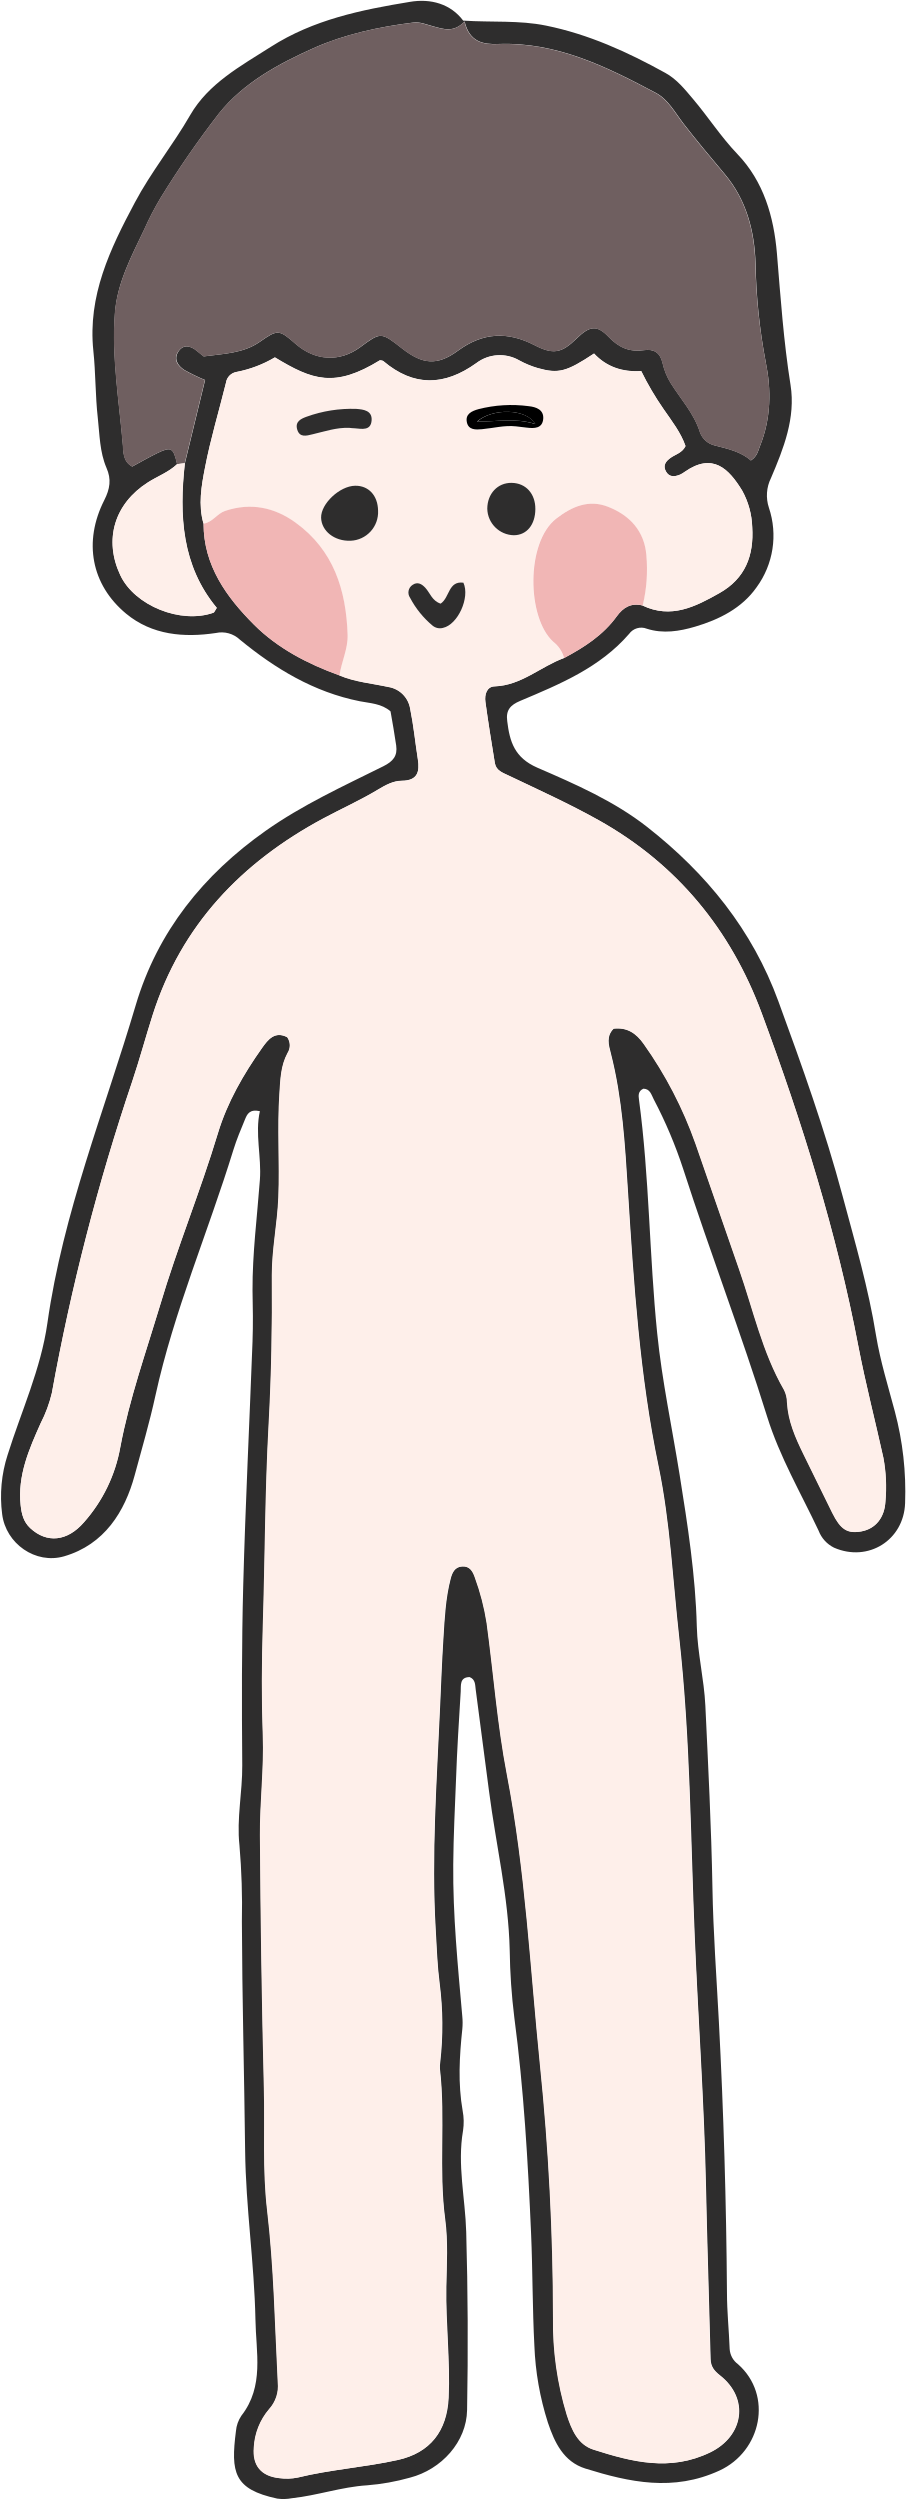
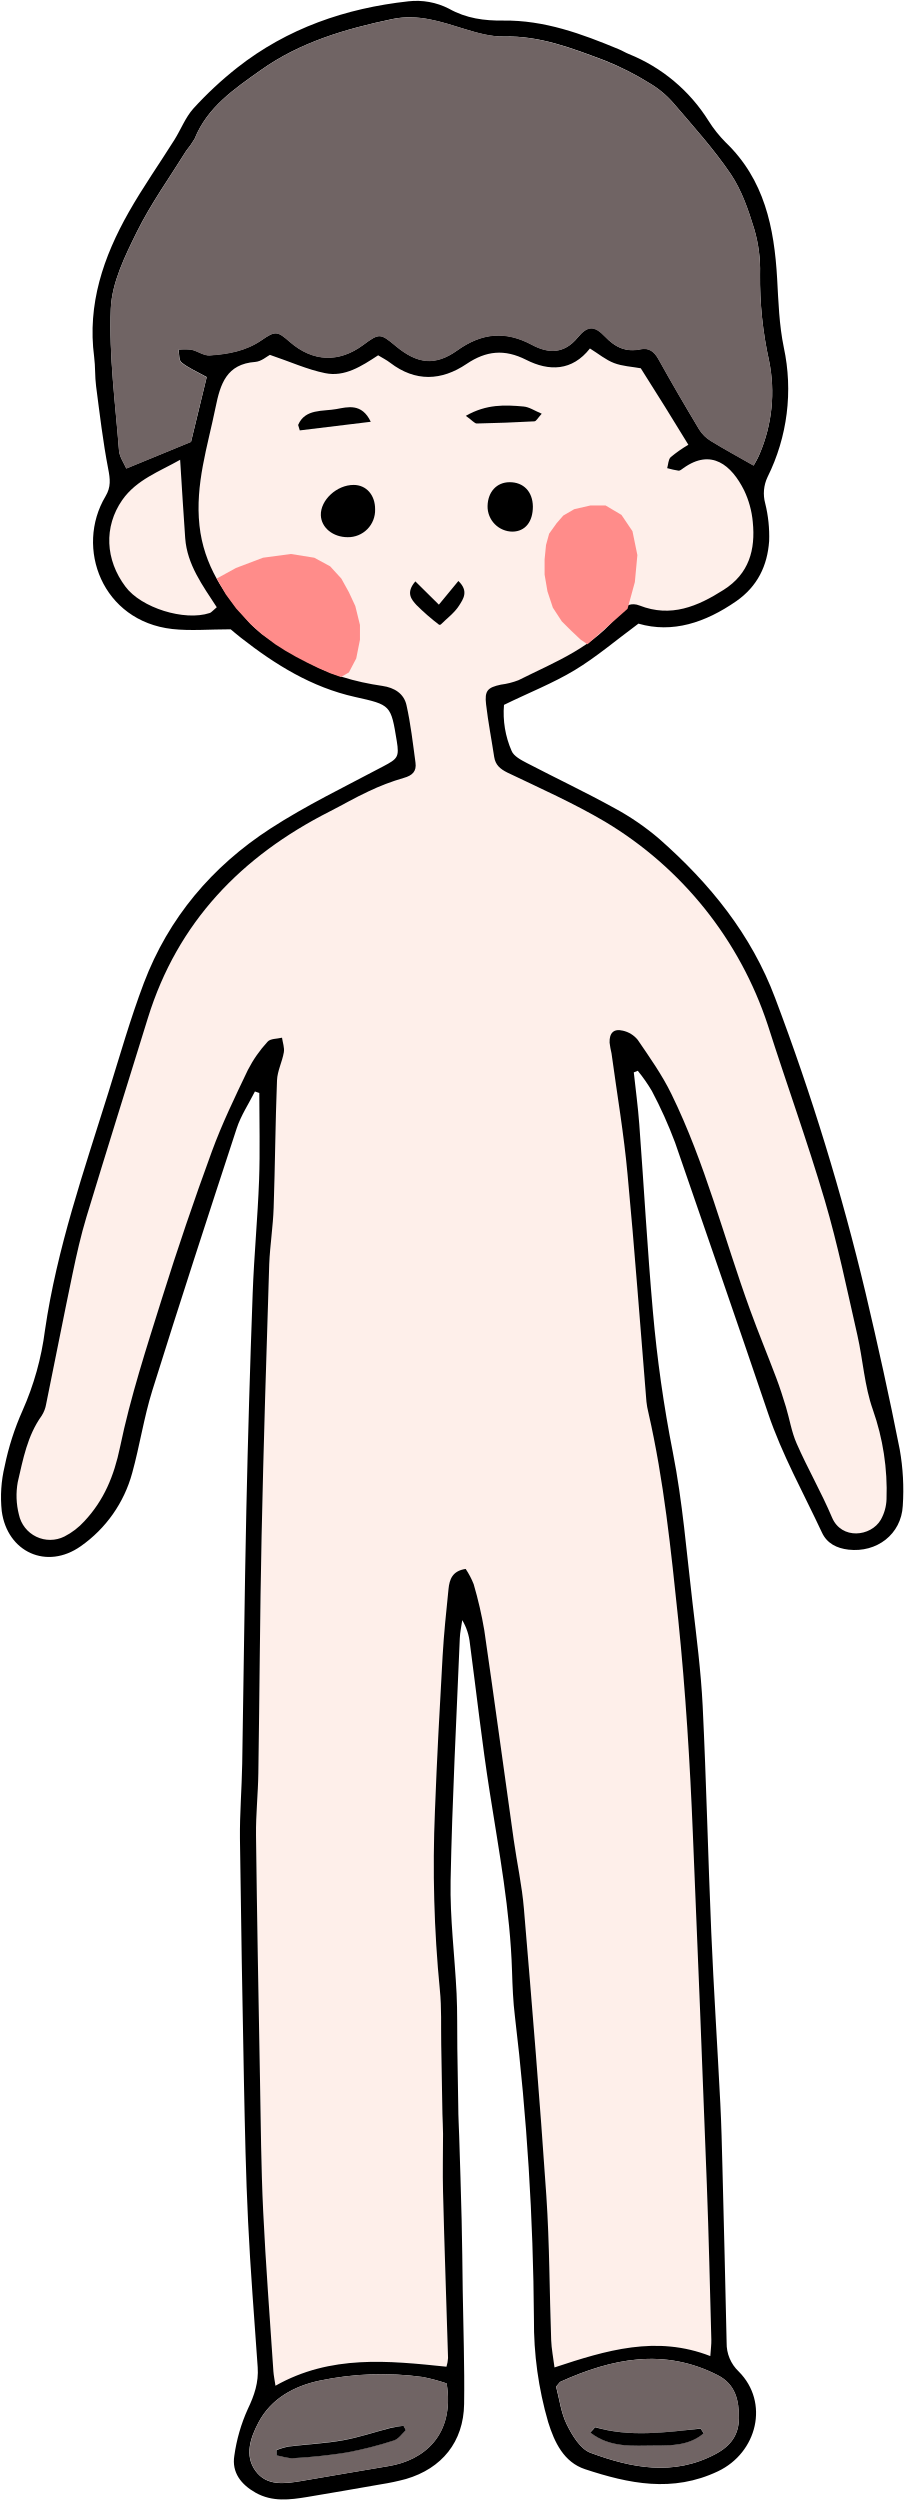
- <svg xmlns="http://www.w3.org/2000/svg" id="레이어_1" data-name="레이어 1" viewBox="0 0 248.73 686.17">
+ <svg xmlns="http://www.w3.org/2000/svg" id="레이어_1" data-name="레이어 1" viewBox="0 0 247.56 684.53">
  <defs>
-     <style>.cls-1{fill:#2e2d2d;}.cls-2{fill:#feefea;}.cls-3{fill:#6f5f60;}.cls-4{fill:#f1b6b5;}</style>
+     <style>.cls-1{fill:#feefea;}.cls-2{fill:#706464;}.cls-3{fill:#ff8c8a;}</style>
  </defs>
-   <path class="cls-1" d="M245.6,387.38a85.6,85.6,0,0,1,2.82,25.19c-.35,10.18-10.16,16.29-19.5,12.22a8.61,8.61,0,0,1-4.24-4.67c-4.88-10.34-10.69-20.28-14.11-31.25-7.1-22.81-15.67-45.12-23-67.86a124,124,0,0,0-8.14-19.28c-.66-1.29-1-2.88-2.84-2.92-1.49.67-1.36,1.9-1.21,3,2.86,21.29,2.83,42.8,5,64.15,1.33,13.07,4.09,25.9,6.16,38.85,2.2,13.76,4.36,27.58,4.71,41.58.18,7.32,2,14.45,2.35,21.8.78,16.62,1.64,33.23,1.94,49.88.21,12.3,1.13,24.58,1.77,36.87q1.95,37.15,2.22,74.36c0,5.14.55,10.29.74,15.43a5.59,5.59,0,0,0,2.29,4.17c9.64,8.52,6.46,23.88-5.11,29.2-12.64,5.81-24.63,3.22-36.78-.56-6-1.88-8.47-7.18-10.3-12.64a79.06,79.06,0,0,1-3.7-21.06c-.54-10.3-.46-20.64-.91-30.94-.86-19.78-2-39.54-4.6-59.18a167.4,167.4,0,0,1-1.26-18.38c-.33-14.75-3.77-29-5.65-43.49q-1.84-14.08-3.69-28.17c-.17-1.28-.06-2.73-1.67-3.38-2.8.05-2.34,2.31-2.44,4-.49,8-1,15.95-1.28,23.93-.31,7.81-.7,15.62-.77,23.44-.13,14,1.27,27.91,2.49,41.82a17.87,17.87,0,0,1,0,3.43c-.79,7.47-1.22,14.93.09,22.4a16.22,16.22,0,0,1,.11,5.47c-1.62,9.36.61,18.55.87,27.81q.69,24.43.24,48.9c-.14,8.67-7,16.29-15.69,18.54a61,61,0,0,1-11.77,2.1c-7,.44-13.67,2.8-20.62,3.54a12.19,12.19,0,0,1-4,.11c-12-2.56-12.81-7.21-11.36-18.54a8.86,8.86,0,0,1,1.48-4.2c6.35-8.12,4-17.42,3.87-26.43-.31-15.47-2.65-30.78-2.83-46.29-.24-21-.82-42-.89-62.94a195.51,195.51,0,0,0-.67-20.95c-.8-7.31.83-14.59.77-21.93-.13-16.49-.17-33,.27-49.48.6-22.28,1.72-44.56,2.55-66.84.17-4.66.1-9.33,0-14C69.26,344,70.58,334,71.33,323.86c.48-6.42-1.39-12.68,0-18.88-2.88-.63-3.51.88-4.08,2.24-1.14,2.76-2.31,5.52-3.19,8.38C57.12,338.14,47.72,359.93,42.67,383c-1.61,7.4-3.76,14.7-5.71,21.93-2.69,9.93-8.27,19-19.37,22.23-7.82,2.26-16-3.47-17-11.58a37.25,37.25,0,0,1,1.5-16.26c3.76-12,9.13-23.57,10.92-36.18C17.27,333,28.7,304.8,37.27,275.83c6-20.19,18.56-35.73,35.63-47.79,10.1-7.13,21.32-12.26,32.32-17.73,2.73-1.36,3.92-2.88,3.52-5.71-.45-3.12-1-6.22-1.55-9.35-2.45-2.16-5.59-2.22-8.44-2.78-12.6-2.51-23.17-8.91-32.9-16.9a7.3,7.3,0,0,0-6.61-1.83c-8.74,1.31-17.5.59-24.63-5.31-9.57-7.94-11.77-19.75-6-31.13,1.59-3.13,2-5.77.61-8.9-1.87-4.36-1.87-9.11-2.38-13.71-.69-6.11-.57-12.31-1.22-18.42C24.05,81.17,30.2,68.36,37,55.61c4.45-8.39,10.44-15.75,15.19-24C57.2,22.92,66,18.16,74.32,12.86,86,5.39,99.16,2.7,112.45.52c5.8-1,11.26.57,14.68,5.14,8,.51,15.39-.13,22.7,1.36,11.69,2.37,22.42,7.25,32.8,13,3.12,1.71,5.34,4.5,7.58,7.15,4.18,4.93,7.66,10.39,12.18,15.11,7.21,7.52,10,17.19,10.85,27.26,1,12.07,1.83,24.14,3.74,36.14,1.43,9-1.9,17.41-5.38,25.55a10.69,10.69,0,0,0-.56,8.12,24,24,0,0,1-3.4,21.86c-4,5.7-10.24,8.84-16.85,10.79-4.31,1.27-8.8,2-13.27.56a4.11,4.11,0,0,0-4.86,1.43c-8,9.25-19,13.79-29.86,18.37-2.75,1.15-4,2.57-3.58,5.59.68,5.63,2,10,8.23,12.74,10.48,4.54,21.12,9.18,30.21,16.31,16.23,12.74,28.84,28.23,36,47.88,6.46,17.64,12.79,35.33,17.63,53.47,3.39,12.66,7.09,25.26,9.17,38.27C241.62,373.6,243.76,380.48,245.6,387.38ZM243,412.08a43.91,43.91,0,0,0-.56-11.95c-2.24-10.18-4.87-20.27-6.82-30.5-6-31.36-15.48-61.68-26.55-91.54-8.53-23-23.31-41-44.81-53-8-4.47-16.34-8.25-24.61-12.2-1.71-.82-3.48-1.37-3.83-3.47-.92-5.59-1.82-11.18-2.59-16.79-.27-1.94.35-4.17,2.52-4.24,7.37-.26,12.61-5.43,19.05-7.78,5.5-2.94,10.72-6.27,14.44-11.42,1.83-2.52,4-3.77,7.12-3,7.82,3.73,14.47.35,21.11-3.41,7.11-4,9.48-10.34,9-18.1a22.17,22.17,0,0,0-2.74-10c-3.72-6.1-8.14-10.52-15.77-5.19a7.25,7.25,0,0,1-1.28.77c-1.5.62-3,.77-3.91-.9s.06-2.85,1.39-3.77,3.09-1.31,4-3.16c-1.27-3.7-3.75-6.87-6-10.12A80.27,80.27,0,0,1,176,101.82c-5.14.35-9.58-1.18-12.94-4.81-7.55,5-9.72,5.62-15.45,4a25.38,25.38,0,0,1-5.06-2.1,10.66,10.66,0,0,0-11.81.74c-8.77,6.28-17.16,6.52-25.52-.56-.22-.18-.62-.16-.93-.23-12.46,7.66-18.5,5.47-28.83-.79a32.8,32.8,0,0,1-10.53,4,3.51,3.51,0,0,0-2.9,3c-1.92,7.76-4.25,15.44-5.75,23.27-1,5-1.9,10.19-.41,15.34,0,11.56,6.35,20.25,13.86,27.77,6.45,6.46,14.74,10.77,23.45,13.91,4.31,1.82,9,2.21,13.47,3.17a7.2,7.2,0,0,1,5.95,6c.93,4.56,1.38,9.21,2.1,13.81.55,3.53-.12,5.89-4.42,5.94-2.35,0-4.52,1.21-6.51,2.41-4.85,2.93-10,5.23-15,7.91-22.44,12.07-39,29.3-46.87,54-1.92,6-3.55,12.16-5.58,18.15a603.63,603.63,0,0,0-22.07,85.56,36.3,36.3,0,0,1-3.05,8.25C8,397.68,4.79,405,5.67,413.13c.25,2.35.75,4.54,2.63,6.29,4.52,4.2,10.14,3.72,14.75-1.61a42.22,42.22,0,0,0,10-20.67c2.47-13.16,7-25.94,10.89-38.83C48.65,342.36,55,327,59.84,311c2.55-8.43,7-16.18,12.13-23.41,1.62-2.28,3.5-4.68,6.9-2.93A3.87,3.87,0,0,1,79,289c-1.89,3.49-2,7.26-2.22,11.12-.64,9.49.08,19-.29,28.46-.28,7.18-1.82,14.2-1.79,21.38.07,13.65-.13,27.28-.88,40.94-1,18.45-1,36.95-1.6,55.43-.32,10-.4,19.95,0,29.95.34,9.12-.85,18.29-.78,27.44q.24,34.73,1.08,69.43c.28,11.15-.42,22.35.88,33.44,1.85,15.73,2.12,31.54,2.93,47.32a9.38,9.38,0,0,1-2.4,7.31,17.59,17.59,0,0,0-4.18,10.5c-.46,5,2,7.91,7,8.44a14.84,14.84,0,0,0,5-.16c9.07-2.22,18.42-2.81,27.51-4.83,8.84-2,13.46-7.91,13.89-17.07.47-10.17-.81-20.29-.63-30.46.11-6.16.5-12.4-.31-18.47-1.84-13.74.13-27.57-1.45-41.29a8.94,8.94,0,0,1,.09-2,89.25,89.25,0,0,0-.16-21.42c-.65-5-.81-10-1.1-15-1.18-20.33.32-40.61,1.2-60.9.28-6.31.52-12.63.92-18.94.34-5.48.61-11,2-16.33.41-1.56,1.1-3.23,3.2-3.37s2.93,1.37,3.49,3a65.85,65.85,0,0,1,3.25,12.54c1.88,13.86,2.92,27.9,5.55,41.55,5.1,26.43,6.4,53.2,9.1,79.83a682,682,0,0,1,3.58,69.31,86.85,86.85,0,0,0,3.75,26.62c1.29,4.05,3,8.19,7.32,9.56,10.52,3.36,21,6.09,32,.77,9.19-4.45,10.84-14.75,2.68-21.15-1.58-1.23-2.53-2.42-2.58-4.48-.4-16-.95-31.94-1.28-47.9-.49-22.65-2.12-45.24-3.07-67.85-1.16-27.44-1.22-54.9-4.27-82.27-1.76-15.71-2.46-31.63-5.67-47.06-5.18-24.91-6.8-50.09-8.39-75.33-.81-12.79-1.52-25.59-4.73-38.08-.57-2.19-1.27-4.59.82-6.66,3.68-.42,6.2,1.22,8.3,4.21a111.18,111.18,0,0,1,14.21,27.38c4,11.47,7.92,23,11.95,34.43,3.91,11.13,6.39,22.79,12.36,33.16a7.72,7.72,0,0,1,.81,3.38c.27,5.13,2.28,9.69,4.48,14.19q3.94,8.09,7.93,16.15c2.27,4.59,4.18,5.79,8,5.08S242.79,416.56,243,412.08ZM208.63,122.32c3-7.48,3.1-15.35,1.54-22.94a160.76,160.76,0,0,1-2.79-27.14c-.29-8.86-2.49-17.37-8.46-24.47-3.83-4.56-7.66-9.13-11.31-13.84-2.31-3-4.18-6.63-7.64-8.46-13.54-7.18-27.23-14-43.2-13.4-4.16.16-7.91-.54-9.25-6.18-3,3.16-5.8,2.1-8.75,1.3-1.73-.46-3.45-1.24-5.36-1-9.41,1.17-18.87,3.25-27.3,7-9.53,4.27-19.25,9.47-26,17.94a261.89,261.89,0,0,0-16,23.15,82.18,82.18,0,0,0-4.56,8.8c-3.5,7.32-7.41,14.67-8,22.88-.92,12.13,1.16,24.17,2.19,36.23.16,1.86,0,4.47,2.57,5.86,2.2-1.19,4.47-2.52,6.83-3.67,3.88-1.88,4.45-1.54,5.49,3-2.32,2.22-5.35,3.3-8,5-9.21,5.86-12.19,15.74-7.58,25.5,3.94,8.35,16.61,13.46,25.56,10.28.24-.09.36-.51.9-1.33-9.59-11.54-10.36-25.38-8.75-39.72q2.78-11.4,5.54-22.81a50.66,50.66,0,0,1-5.69-2.75c-1.8-1.16-3-3-1.63-5.08s3.38-1.6,5.14-.1c.62.54,1.28,1,1.8,1.45,5.44-.74,10.84-.82,15.4-4,4.89-3.42,5.27-3.43,9.78.52,5.4,4.75,12.15,5.1,17.79.94s5.68-4.2,11.45.33c5.6,4.39,9.63,4.87,15.4.62,6.84-5,13.58-5.31,21-1.49,5.16,2.67,7.45,2.15,11.52-1.82,3.58-3.49,5.56-3.85,8.81-.45,2.81,2.94,5.77,4.21,9.73,3.63,2.66-.38,4.4.65,5.06,3.52a18.28,18.28,0,0,0,2.24,5.52c2.8,4.46,6.46,8.38,8.07,13.61a5.72,5.72,0,0,0,4,3.5c3.59.92,7.22,1.71,9.93,4.13C207.88,125.22,208.07,123.69,208.63,122.32Z" />
-   <path class="cls-2" d="M242.48,400.13a43.91,43.91,0,0,1,.56,11.95c-.25,4.48-2.8,7.53-6.65,8.24s-5.72-.49-8-5.08q-4-8.06-7.93-16.15c-2.2-4.5-4.21-9.06-4.48-14.19a7.72,7.72,0,0,0-.81-3.38c-6-10.37-8.45-22-12.36-33.16-4-11.46-7.94-23-11.95-34.43a111.18,111.18,0,0,0-14.21-27.38c-2.1-3-4.62-4.63-8.3-4.21-2.09,2.07-1.39,4.47-.82,6.66,3.21,12.49,3.92,25.29,4.73,38.08,1.59,25.24,3.21,50.42,8.39,75.33,3.21,15.43,3.91,31.35,5.67,47.06,3,27.37,3.11,54.83,4.27,82.27,1,22.61,2.58,45.2,3.07,67.85.33,16,.88,31.93,1.28,47.9.05,2.06,1,3.25,2.58,4.48,8.16,6.4,6.51,16.7-2.68,21.15-11,5.32-21.49,2.59-32-.77-4.29-1.37-6-5.51-7.32-9.56a86.85,86.85,0,0,1-3.75-26.62,682,682,0,0,0-3.58-69.31c-2.7-26.63-4-53.4-9.1-79.83-2.63-13.65-3.67-27.69-5.55-41.55a65.85,65.85,0,0,0-3.25-12.54c-.56-1.61-1.36-3.11-3.49-3s-2.79,1.81-3.2,3.37c-1.41,5.34-1.68,10.85-2,16.33-.4,6.31-.64,12.63-.92,18.94-.88,20.29-2.38,40.57-1.2,60.9.29,5,.45,10,1.1,15a89.25,89.25,0,0,1,.16,21.42,8.94,8.94,0,0,0-.09,2c1.58,13.72-.39,27.55,1.45,41.29.81,6.07.42,12.31.31,18.47-.18,10.17,1.1,20.29.63,30.46-.43,9.16-5,15.11-13.89,17.07-9.09,2-18.44,2.61-27.51,4.83a14.84,14.84,0,0,1-5,.16c-5-.53-7.43-3.45-7-8.44a17.59,17.59,0,0,1,4.18-10.5,9.38,9.38,0,0,0,2.4-7.31c-.81-15.78-1.08-31.59-2.93-47.32-1.3-11.09-.6-22.29-.88-33.44q-.87-34.71-1.08-69.43c-.07-9.15,1.12-18.32.78-27.44-.37-10-.29-20,0-29.95.59-18.48.58-37,1.6-55.43.75-13.66,1-27.29.88-40.94,0-7.18,1.51-14.2,1.79-21.38.37-9.49-.35-19,.29-28.46.26-3.86.33-7.63,2.22-11.12a3.87,3.87,0,0,0-.08-4.33c-3.4-1.75-5.28.65-6.9,2.93-5.13,7.23-9.58,15-12.13,23.41C55,327,48.65,342.36,43.89,358.31,40.05,371.2,35.47,384,33,397.14a42.22,42.22,0,0,1-9.95,20.67c-4.61,5.33-10.23,5.81-14.75,1.61-1.88-1.75-2.38-3.94-2.63-6.29C4.79,405,8,397.68,11.17,390.61a36.3,36.3,0,0,0,3.05-8.25A603.63,603.63,0,0,1,36.29,296.8c2-6,3.66-12.12,5.58-18.15,7.86-24.74,24.43-42,46.87-54,5-2.68,10.18-5,15-7.91,2-1.2,4.16-2.39,6.51-2.41,4.3,0,5-2.41,4.42-5.94-.72-4.6-1.17-9.25-2.1-13.81a7.2,7.2,0,0,0-5.95-6c-4.51-1-9.16-1.35-13.47-3.17.52-3.77,2.35-7.27,2.23-11.17-.37-12.31-3.83-23.25-14.3-30.8-5.82-4.19-12.32-5.54-19.31-3.21-2.23.74-3.47,3.16-5.93,3.5-1.49-5.15-.55-10.35.41-15.34,1.5-7.83,3.83-15.51,5.75-23.27a3.51,3.51,0,0,1,2.9-3,32.8,32.8,0,0,0,10.53-4c10.33,6.26,16.37,8.45,28.83.79.31.07.71.05.93.23,8.36,7.08,16.75,6.84,25.52.56a10.66,10.66,0,0,1,11.81-.74,25.38,25.38,0,0,0,5.06,2.1c5.73,1.6,7.9,1,15.45-4,3.36,3.63,7.8,5.16,12.94,4.81a80.27,80.27,0,0,0,6.17,10.45c2.24,3.25,4.72,6.42,6,10.12-.89,1.85-2.64,2.23-4,3.16s-2.31,2.08-1.39,3.77,2.41,1.52,3.91.9a7.25,7.25,0,0,0,1.28-.77c7.63-5.33,12.05-.91,15.77,5.19a22.17,22.17,0,0,1,2.74,10c.5,7.76-1.87,14.07-9,18.1-6.64,3.76-13.29,7.14-21.11,3.41a42.61,42.61,0,0,0,1-13.82c-.54-6.69-4.65-11-10.51-13.3-5.2-2-9.86-.13-14.22,3.26-8.39,6.55-8,27.24-.82,33.78a8.56,8.56,0,0,1,3,4.48c-6.44,2.35-11.68,7.52-19.05,7.78-2.17.07-2.79,2.3-2.52,4.24.77,5.61,1.67,11.2,2.59,16.79.35,2.1,2.12,2.65,3.83,3.47,8.27,3.95,16.63,7.73,24.61,12.2,21.5,12.05,36.28,30,44.81,53,11.07,29.86,20.58,60.18,26.55,91.54C237.61,379.86,240.24,390,242.48,400.13ZM149.09,115c.2-2.52-1.88-3.25-4-3.47a36.2,36.2,0,0,0-13.79.82c-1.8.51-3.69,1.31-3.17,3.65.46,2.09,2.44,2,4.08,1.86,3.12-.28,6.19-1.13,9.37-.79l2.95.35C146.63,117.62,148.87,117.64,149.09,115Zm-2.15,24.8c0-4.26-2.58-7.16-6.51-7.22s-6.66,2.94-6.69,7.09a7.45,7.45,0,0,0,7.3,7.29C144.63,146.88,146.91,144.12,146.94,139.75Zm-25.37,32.59c4.06-.85,7.5-8.32,5.62-12.41-4.2-.55-3.73,4-6.25,5.75-2.36-.77-2.89-2.93-4.2-4.35-1-1.05-2.13-1.74-3.5-.8a2.5,2.5,0,0,0-.7,3.53,25.24,25.24,0,0,0,6.21,7.68A3.19,3.19,0,0,0,121.57,172.34ZM96.23,148.42a7.86,7.86,0,0,0,7.54-8.26c-.06-4.14-2.6-6.9-6.3-6.84-4.23.06-9.42,4.94-9.34,8.77C88.2,145.77,91.81,148.59,96.23,148.42Zm5.77-33c.19-2.68-2.23-3-4.2-3.15a36.29,36.29,0,0,0-13.61,2.13c-1.55.51-3.24,1.45-2.61,3.56s2.53,1.69,4.14,1.3c3.36-.8,6.67-1.94,10.2-1.78.5,0,1,.07,1.48.12C99.38,117.74,101.79,118.25,102,115.38Z" />
-   <path class="cls-3" d="M210.17,99.38c1.56,7.59,1.48,15.46-1.54,22.94-.56,1.37-.75,2.9-2.59,4.08-2.71-2.42-6.34-3.21-9.93-4.13a5.72,5.72,0,0,1-4-3.5c-1.61-5.23-5.27-9.15-8.07-13.61a18.28,18.28,0,0,1-2.24-5.52c-.66-2.87-2.4-3.9-5.06-3.52-4,.58-6.92-.69-9.73-3.63-3.25-3.4-5.23-3-8.81.45-4.07,4-6.36,4.49-11.52,1.82-7.37-3.82-14.11-3.56-21,1.49-5.77,4.25-9.8,3.77-15.4-.62-5.77-4.53-5.77-4.53-11.45-.33s-12.39,3.81-17.79-.94c-4.51-4-4.89-3.94-9.78-.52-4.56,3.18-10,3.26-15.4,4-.52-.42-1.18-.91-1.8-1.45-1.76-1.5-3.7-2-5.14.1s-.17,3.92,1.63,5.08a50.66,50.66,0,0,0,5.69,2.75q-2.77,11.4-5.54,22.81l-2.13.28c-1-4.54-1.61-4.88-5.49-3-2.36,1.15-4.63,2.48-6.83,3.67-2.57-1.39-2.41-4-2.57-5.86-1-12.06-3.11-24.1-2.19-36.23.63-8.21,4.54-15.56,8-22.88a82.18,82.18,0,0,1,4.56-8.8,261.89,261.89,0,0,1,16-23.15c6.78-8.47,16.5-13.67,26-17.94,8.43-3.78,17.89-5.86,27.3-7,1.91-.24,3.63.54,5.36,1,3,.8,5.78,1.86,8.75-1.3,1.34,5.64,5.09,6.34,9.25,6.18,16-.6,29.66,6.22,43.2,13.4,3.46,1.83,5.33,5.48,7.64,8.46,3.65,4.71,7.48,9.28,11.31,13.84,6,7.1,8.17,15.61,8.46,24.47A160.76,160.76,0,0,0,210.17,99.38Z" />
-   <path class="cls-4" d="M177.4,152.37a42.61,42.61,0,0,1-1,13.82c-3.12-.79-5.29.46-7.12,3-3.72,5.15-8.94,8.48-14.44,11.42a8.56,8.56,0,0,0-3-4.48c-7.21-6.54-7.57-27.23.82-33.78,4.36-3.39,9-5.31,14.22-3.26C172.75,141.38,176.86,145.68,177.4,152.37Z" />
-   <path d="M145.1,111.48c2.11.22,4.19,1,4,3.47-.22,2.69-2.46,2.67-4.55,2.42l-2.95-.35c-3.18-.34-6.25.51-9.37.79-1.64.15-3.62.23-4.08-1.86-.52-2.34,1.37-3.14,3.17-3.65A36.2,36.2,0,0,1,145.1,111.48Zm-14.18,4.23c5.16.1,10.26-1.14,16,.68C144.46,112.06,135.07,112,130.92,115.71Z" />
-   <path class="cls-1" d="M140.43,132.53c3.93.06,6.54,3,6.51,7.22s-2.31,7.13-5.9,7.16a7.45,7.45,0,0,1-7.3-7.29C133.77,135.47,136.6,132.47,140.43,132.53Z" />
-   <path d="M147,116.39c-5.78-1.82-10.88-.58-16-.68C135.07,112,144.46,112.06,147,116.39Z" />
-   <path class="cls-1" d="M127.19,159.93c1.88,4.09-1.56,11.56-5.62,12.41a3.19,3.19,0,0,1-2.82-.6,25.24,25.24,0,0,1-6.21-7.68,2.5,2.5,0,0,1,.7-3.53c1.37-.94,2.53-.25,3.5.8,1.31,1.42,1.84,3.58,4.2,4.35C123.46,164,123,159.38,127.19,159.93Z" />
-   <path class="cls-1" d="M103.77,140.16a7.86,7.86,0,0,1-7.54,8.26c-4.42.17-8-2.65-8.1-6.33-.08-3.83,5.11-8.71,9.34-8.77C101.17,133.26,103.71,136,103.77,140.16Z" />
-   <path class="cls-1" d="M97.8,112.23c2,.14,4.39.47,4.2,3.15-.21,2.87-2.62,2.36-4.6,2.18-.49,0-1-.08-1.48-.12-3.53-.16-6.84,1-10.2,1.78-1.61.39-3.47.94-4.14-1.3s1.06-3,2.61-3.56A36.29,36.29,0,0,1,97.8,112.23Z" />
-   <path class="cls-4" d="M95.41,174.23c.12,3.9-1.71,7.4-2.23,11.17-8.71-3.14-17-7.45-23.45-13.91-7.51-7.52-13.88-16.21-13.86-27.77,2.46-.34,3.7-2.76,5.93-3.5,7-2.33,13.49-1,19.31,3.21C91.58,151,95,161.92,95.41,174.23Z" />
-   <path class="cls-2" d="M59.47,166.85c-.54.82-.66,1.24-.9,1.33-9,3.18-21.62-1.93-25.56-10.28-4.61-9.76-1.63-19.64,7.58-25.5,2.65-1.69,5.68-2.77,8-5l2.13-.28C49.11,141.47,49.88,155.31,59.47,166.85Z" />
+   <path class="cls-1" d="M59.33,166.27c-1.16,1-1.48,1.43-1.91,1.58-6.92,2.29-18.76-1.41-23.09-7.17-5.5-7.32-6-16.35-.87-23.73,3.92-5.63,10.23-7.86,15.84-11,.49,7.66.89,14.57,1.39,21.48C51.22,154.6,55.43,160.31,59.33,166.27Z" />
+   <path class="cls-1" d="M239,386a66.54,66.54,0,0,1,3.75,24.46,12.26,12.26,0,0,1-1.58,5.64c-2.72,4.66-10.76,5.5-13.34-.6-2.92-6.9-6.66-13.44-9.7-20.29-1.39-3.15-1.92-6.67-2.93-10-.82-2.68-1.68-5.36-2.67-8-2.35-6.22-4.89-12.36-7.16-18.61-7.16-19.71-12.28-40.18-21.54-59.1-2.54-5.21-5.94-10-9.22-14.82a7.25,7.25,0,0,0-4.06-2.5c-2.51-.62-3.73.63-3.64,3.28a27.06,27.06,0,0,0,.53,2.94c1.5,11.05,3.34,22.05,4.39,33.14,2,20.72,3.46,41.48,5.17,62.23a21.48,21.48,0,0,0,.53,2.95c4.27,18.71,6.21,37.74,8.19,56.81,2,19.56,3.25,39.15,4,58.78q1.94,47.94,3.82,95.87c.54,14.14.84,28.29,1.23,42.44,0,1.28-.15,2.56-.28,4.47-14.78-5.76-28.48-1.59-42.66,3.11-.33-2.64-.82-5.06-.91-7.49-.47-13.15-.44-26.33-1.32-39.45-1.78-26.25-3.94-52.48-6.15-78.71-.52-6.29-1.9-12.51-2.78-18.77-2.7-19.13-5.28-38.28-8.06-57.4a110.12,110.12,0,0,0-2.91-12.64,22,22,0,0,0-2.19-4.18c-3.66.54-4.43,2.93-4.7,5.46-.64,6.12-1.27,12.26-1.62,18.4-.8,14.14-1.57,28.28-2.1,42.43a350.53,350.53,0,0,0,1.34,48.92c.51,4.95.29,10,.38,15,.12,6.32.21,12.64.33,19,0,1.83.16,3.66.17,5.49,0,5.31-.15,10.63,0,15.93.4,15.15.93,30.29,1.37,45.44a10.58,10.58,0,0,1-.43,2.37c-15.94-1.64-31.7-3.33-46.82,5.21-.22-1.5-.48-2.72-.57-3.94-1-14.62-2.1-29.23-2.8-43.86-.57-12-.65-24-.87-36-.41-22.32-.82-44.64-1.09-66.95-.06-5.66.56-11.31.64-17,.33-21.65.43-43.31.89-64.95.53-24.81,1.3-49.61,2.09-74.41.16-5.15,1-10.27,1.21-15.42.4-11.63.46-23.28.92-34.91.1-2.57,1.43-5.08,1.87-7.67.21-1.27-.31-2.67-.5-4-1.35.33-3.19.23-3.94,1.09A34.81,34.81,0,0,0,67.89,293c-3.51,7.34-7.08,14.71-9.87,22.34q-7.32,19.94-13.66,40.21c-4.22,13.49-8.64,27-11.5,40.8-1.64,7.89-4.41,14.54-9.75,20.25a19.08,19.08,0,0,1-5.48,4.2,8.74,8.74,0,0,1-12.45-6,20.9,20.9,0,0,1-.32-8.89c1.46-6.28,2.63-12.73,6.55-18.18a8.52,8.52,0,0,0,1.23-3.21c2.44-11.92,4.76-23.86,7.25-35.76,1.09-5.21,2.26-10.43,3.8-15.52,5.51-18.18,11.2-36.3,16.82-54.44,8.13-26.26,25.63-44.27,49.71-56.5,3.56-1.81,7-3.84,10.65-5.52a62.66,62.66,0,0,1,9.68-3.7c2.4-.66,3.55-1.82,3.23-4.17-.71-5.27-1.31-10.59-2.47-15.77-.7-3.14-3.28-4.78-6.6-5.26-7.47-1.1-14.71-3.12-21.23-7-5.27-3.15-11.14-6-15.19-10.36-6.83-7.42-12.5-15.73-13.66-26.55-1.22-11.32,2.24-21.7,4.42-32.42,1.3-6.37,3-11.8,10.86-12.38,1.68-.12,3.26-1.54,4-1.93,5.5,1.89,10.18,4,15.1,5,5.37,1.09,10-1.86,14.54-4.88,1.12.69,2.29,1.28,3.32,2.06,6.89,5.26,14,4.94,20.88.31,5.39-3.63,10.39-4.16,16.32-1.14,6.27,3.19,12.59,3.12,17.47-3.1,2.42,1.5,4.38,3.14,6.63,4s4.85,1,7.29,1.42c2.21,3.5,4.43,7,6.61,10.51,2.09,3.35,4.14,6.72,6.42,10.43a36,36,0,0,0-4.85,3.41c-.66.64-.65,2-.95,3a26.39,26.39,0,0,0,3.12.69c.41,0,.9-.4,1.31-.69,7.7-5.5,13.19-.84,16.65,6.1a25.46,25.46,0,0,1,2.36,8.64c.76,7.57-1,14.17-8,18.59-7.15,4.53-14.47,7.64-23,4.28-2.22-.88-3.94-.06-5.24,1.72-7,9.63-17.82,13.66-27.9,18.72a20.17,20.17,0,0,1-4.82,1.22c-3.68.79-4.51,1.65-4.06,5.47.56,4.79,1.49,9.55,2.21,14.32.34,2.2,1.58,3.32,3.61,4.29,9,4.31,18.18,8.4,26.76,13.46a102.1,102.1,0,0,1,44.54,55.72c5.1,16,10.84,31.85,15.6,48,3.57,12.12,6.11,24.55,8.92,36.88C236.29,372.39,236.68,379.55,239,386ZM146.38,115.37c.45,0,.85-.87,2-2.09-2-.83-3.42-1.85-4.93-2-5-.44-10.11-.69-15.77,2.56,1.74,1.26,2.36,2.11,3,2.1C135.86,115.86,141.12,115.65,146.38,115.37Zm-6,30.2c3.46-.06,5.59-2.69,5.56-6.86s-2.56-6.73-6.4-6.7c-3.52,0-5.93,2.65-6,6.54A6.88,6.88,0,0,0,140.35,145.57Zm-14.66,20.27c1.12-1.73,2.75-4-.18-6.76l-5.37,6.48-6.44-6.37c-2.74,3.17-1,5,.31,6.48a61.33,61.33,0,0,0,6.18,5.39.5.5,0,0,0,.47-.06C122.38,169.31,124.41,167.82,125.69,165.84Zm-23-26.38c0-3.9-2.4-6.65-5.87-6.68-4.61,0-9.13,4.16-9,8.33.12,3.39,3.29,6,7.34,6A7.39,7.39,0,0,0,102.71,139.46Zm-1.19-23.94c-2.46-5.2-6.36-4-9.37-3.49-3.72.66-8.6-.19-10.52,4.36l.45,1.49Z" />
+   <path d="M246.36,396.9a64,64,0,0,1,.83,15.41c-.41,7.8-7.13,12.89-14.87,12-3.21-.38-5.86-1.69-7.24-4.64-5.07-10.86-11-21.46-14.79-32.75-8.38-24.73-16.94-49.4-25.45-74.08a120.47,120.47,0,0,0-6.35-14.12,43.91,43.91,0,0,0-3.86-5.53l-1.09.44c.51,4.72,1.15,9.44,1.5,14.18,1.27,17.11,2.22,34.24,3.73,51.33a365.42,365.42,0,0,0,5.47,38.56c2.66,13.53,3.75,27.37,5.37,41.09,1.1,9.42,2.32,18.86,2.79,28.33,1,20.63,1.47,41.29,2.35,61.93.67,15.64,1.69,31.27,2.48,46.91.3,5.82.43,11.65.58,17.48q.62,24,1.15,48a10.57,10.57,0,0,0,3.31,7.91c8.45,8.48,5.06,22.21-5.68,27.32-12.46,5.92-24.43,3.37-36.39-.57-5.81-1.92-8.38-7.34-10.11-12.91A98.25,98.25,0,0,1,146.2,635,740.91,740.91,0,0,0,141,552.2c-.51-4.12-.67-8.3-.8-12.46-.5-16.56-3.56-32.77-6.11-49.07-2.12-13.49-3.62-27.08-5.42-40.62a15.57,15.57,0,0,0-2.1-6.44c-.23,1.65-.6,3.29-.67,4.94-.91,22.13-2.09,44.26-2.52,66.4-.2,10.3,1.14,20.62,1.64,30.93.24,5,.13,10,.2,15q.12,8,.26,16c0,2.66.17,5.32.25,8,.23,7.63.5,15.26.67,22.9.16,6.49.21,13,.3,19.48.15,10.32.53,20.65.38,31s-6.1,17.64-15.92,20.52a63.45,63.45,0,0,1-6.84,1.45q-10.08,1.78-20.18,3.47c-4.8.79-9.56,1.4-14.14-1.16-4-2.26-6.57-5.53-5.84-10.12a46.42,46.42,0,0,1,3.69-12.79c1.8-3.74,3-7.33,2.71-11.44-.91-13.29-2-26.57-2.63-39.87-.62-12.64-.87-25.29-1.13-38q-.66-33.46-1.1-66.93c-.07-6.83.5-13.66.62-20.48.4-23.15.63-46.3,1.13-69.45q.65-29.72,1.74-59.43c.38-10.31,1.37-20.59,1.75-30.9.29-7.94.06-15.9.06-23.86l-1.2-.41c-1.69,3.37-3.85,6.59-5,10.13C57,332.82,49.2,356.74,41.7,380.75c-2.3,7.37-3.44,15.1-5.5,22.56a36,36,0,0,1-14.1,20.07C12.81,429.93,2,425,.48,413.78a36.34,36.34,0,0,1,.8-12.32,73.23,73.23,0,0,1,4.88-15.2,78.57,78.57,0,0,0,6.15-22C15.58,341.81,23,320.57,29.69,299.1c3.11-10,6-20.14,9.7-29.94,6.77-17.86,18.7-31.92,34.58-42.24,9.87-6.41,20.59-11.56,31-17.1,3.89-2.06,4.39-2.52,3.67-6.91-1.61-9.91-1.62-9.89-11.45-12.08C85.38,188.2,75.39,182,66,174.65c-1.18-.92-2.31-1.9-2.84-2.34-5.8,0-10.95.48-16-.08C28,170.07,20.47,150,28.89,135.9c1.53-2.55,1.28-4.73.74-7.5-1.45-7.49-2.33-15.1-3.32-22.67-.35-2.64-.18-5.34-.53-8-1.9-14.43,2.53-27.38,9.47-39.63,3.85-6.8,8.37-13.22,12.53-19.85,1.76-2.82,3-6.11,5.15-8.51a100.11,100.11,0,0,1,12-11.19C78.67,7.73,94.64,2.25,111.83.36a19.47,19.47,0,0,1,11.06,2c4.8,2.71,9.79,3.33,14.85,3.27,11.33-.15,21.55,3.64,31.73,7.87.92.38,1.78.92,2.7,1.29A46,46,0,0,1,194,33.08a34,34,0,0,0,4.65,5.86C209.33,49.18,212,62.34,212.79,76.3c.35,6.29.55,12.68,1.82,18.81a54.17,54.17,0,0,1-4.45,35.51,10.41,10.41,0,0,0-.64,7.2,37.4,37.4,0,0,1,1.08,10.34c-.48,6.74-3.17,12.37-9,16.45-8.5,5.89-17.46,8.85-26.79,6.15-6.22,4.6-11.54,9.17-17.46,12.74S144.81,189.67,138,193a26,26,0,0,0,2.08,12.6c.57,1.44,2.6,2.5,4.17,3.32,8,4.17,16.12,8,24,12.36a69.59,69.59,0,0,1,12.32,8.47c13.78,12.15,25.14,26.08,31.7,43.6A663.55,663.55,0,0,1,237,354C240.35,368.23,243.53,382.53,246.36,396.9Zm-3.62,13.6A66.54,66.54,0,0,0,239,386c-2.31-6.49-2.7-13.65-4.25-20.45-2.81-12.33-5.35-24.76-8.92-36.88-4.76-16.13-10.5-32-15.6-48A102.1,102.1,0,0,0,165.68,225c-8.58-5.06-17.75-9.15-26.76-13.46-2-1-3.27-2.09-3.61-4.29-.72-4.77-1.65-9.53-2.21-14.32-.45-3.82.38-4.68,4.06-5.47a20.17,20.17,0,0,0,4.82-1.22c10.08-5.06,20.87-9.09,27.9-18.72,1.3-1.78,3-2.6,5.24-1.72,8.57,3.36,15.89.25,23-4.28,7-4.42,8.76-11,8-18.59a25.46,25.46,0,0,0-2.36-8.64c-3.46-6.94-9-11.6-16.65-6.1-.41.29-.9.73-1.31.69a26.39,26.39,0,0,1-3.12-.69c.3-1,.29-2.35.95-3a36,36,0,0,1,4.85-3.41c-2.28-3.71-4.33-7.08-6.42-10.43-2.18-3.51-4.4-7-6.61-10.51-2.44-.44-5-.55-7.29-1.42s-4.21-2.5-6.63-4c-4.88,6.22-11.2,6.29-17.47,3.1-5.93-3-10.93-2.49-16.32,1.14-6.86,4.63-14,4.95-20.88-.31-1-.78-2.2-1.37-3.32-2.06-4.57,3-9.17,6-14.54,4.88-4.92-1-9.6-3.15-15.1-5-.77.39-2.35,1.81-4,1.93-7.86.58-9.56,6-10.86,12.38-2.18,10.72-5.64,21.1-4.42,32.42,1.16,10.82,6.83,19.13,13.66,26.55,4,4.4,9.92,7.21,15.19,10.36,6.52,3.89,13.76,5.91,21.23,7,3.32.48,5.9,2.12,6.6,5.26,1.16,5.18,1.76,10.5,2.47,15.77.32,2.35-.83,3.51-3.23,4.17a62.66,62.66,0,0,0-9.68,3.7c-3.63,1.68-7.09,3.71-10.65,5.52-24.08,12.23-41.58,30.24-49.71,56.5C34.89,296.86,29.2,315,23.69,333.16c-1.54,5.09-2.71,10.31-3.8,15.52-2.49,11.9-4.81,23.84-7.25,35.76a8.52,8.52,0,0,1-1.23,3.21c-3.92,5.45-5.09,11.9-6.55,18.18a20.9,20.9,0,0,0,.32,8.89,8.74,8.74,0,0,0,12.45,6,19.08,19.08,0,0,0,5.48-4.2c5.34-5.71,8.11-12.36,9.75-20.25,2.86-13.8,7.28-27.31,11.5-40.8S53.14,328.6,58,315.31c2.79-7.63,6.36-15,9.87-22.34a34.81,34.81,0,0,1,5.41-7.75c.75-.86,2.59-.76,3.94-1.09.19,1.34.71,2.74.5,4-.44,2.59-1.77,5.1-1.87,7.67-.46,11.63-.52,23.28-.92,34.91-.17,5.15-1,10.27-1.21,15.42-.79,24.8-1.56,49.6-2.09,74.41-.46,21.64-.56,43.3-.89,64.95-.08,5.66-.7,11.31-.64,17,.27,22.31.68,44.63,1.09,66.95.22,12,.3,24,.87,36,.7,14.63,1.83,29.24,2.8,43.86.09,1.22.35,2.44.57,3.94,15.12-8.54,30.88-6.85,46.82-5.21a10.58,10.58,0,0,0,.43-2.37c-.44-15.15-1-30.29-1.37-45.44-.14-5.3,0-10.62,0-15.93,0-1.83-.14-3.66-.17-5.49-.12-6.32-.21-12.64-.33-19-.09-5,.13-10-.38-15a350.53,350.53,0,0,1-1.34-48.92c.53-14.15,1.3-28.29,2.1-42.43.35-6.14,1-12.28,1.62-18.4.27-2.53,1-4.92,4.7-5.46a22,22,0,0,1,2.19,4.18,110.12,110.12,0,0,1,2.91,12.64c2.78,19.12,5.36,38.27,8.06,57.4.88,6.26,2.26,12.48,2.78,18.77,2.21,26.23,4.37,52.46,6.15,78.71.88,13.12.85,26.3,1.32,39.45.09,2.43.58,4.85.91,7.49,14.18-4.7,27.88-8.87,42.66-3.11.13-1.91.31-3.19.28-4.47-.39-14.15-.69-28.3-1.23-42.44q-1.81-47.94-3.82-95.87c-.79-19.63-2-39.22-4-58.78-2-19.07-3.92-38.1-8.19-56.81a21.48,21.48,0,0,1-.53-2.95c-1.71-20.75-3.21-41.51-5.17-62.23-1-11.09-2.89-22.09-4.39-33.14a27.06,27.06,0,0,1-.53-2.94c-.09-2.65,1.13-3.9,3.64-3.28a7.25,7.25,0,0,1,4.06,2.5c3.28,4.81,6.68,9.61,9.22,14.82,9.26,18.92,14.38,39.39,21.54,59.1,2.27,6.25,4.81,12.39,7.16,18.61,1,2.63,1.85,5.31,2.67,8,1,3.33,1.54,6.85,2.93,10,3,6.85,6.78,13.39,9.7,20.29,2.58,6.1,10.62,5.26,13.34.6A12.26,12.26,0,0,0,242.74,410.5ZM208,124.27a43,43,0,0,0,2.58-25.46A104.31,104.31,0,0,1,208.11,75a39.54,39.54,0,0,0-1.61-12.34c-1.59-5.19-3.42-10.56-6.41-15-4.65-6.87-10.27-13.09-15.68-19.41A26.28,26.28,0,0,0,178,22.87a78.45,78.45,0,0,0-12.46-6.33C156.67,13.23,147.84,9.74,138,10c-3.53.09-7.2-.94-10.64-2-6.52-2-12.83-4.28-20-2.77-12.83,2.71-25.22,6.32-36,14C64.2,24.33,56.8,29.27,53.29,38A25,25,0,0,1,51,41.27c-4.57,7.35-9.67,14.44-13.49,22.16-3.28,6.64-6.88,13.94-7.17,21.08-.52,12.89,1.25,25.88,2.25,38.82.14,1.78,1.36,3.48,2,4.93,6.1-2.52,11.58-4.77,17.72-7.29,1.34-5.5,2.85-11.74,4.3-17.74-2.7-1.49-5-2.47-6.91-4-.74-.58-.58-2.3-.83-3.51a16.82,16.82,0,0,1,3.55,0c1.71.38,3.39,1.68,5,1.57,5-.33,9.89-1.2,14.2-4.16,3.84-2.65,4.32-2.51,7.76.48,6.28,5.46,13.41,5.75,20.06.83,4.41-3.27,4.69-3.26,8.91.27,5.79,4.85,10.73,5.59,16.84,1.22,6.74-4.81,13.18-5.44,20.48-1.53,4.38,2.35,8.74,2.6,12.51-2,2.76-3.36,4.59-3.3,7.46-.28s5.76,4.34,9.79,3.49c2.23-.47,3.68.59,4.82,2.63,3.62,6.52,7.39,13,11.22,19.36a9.62,9.62,0,0,0,3.15,3.1c3.63,2.24,7.38,4.26,11.74,6.75C206.86,126.55,207.53,125.45,208,124.27Zm-5.69,537.9c.06-4.85-.89-9.3-5.77-11.8-14.7-7.53-28.95-4.62-43.06,1.77-.27.12-.44.48-1.22,1.36.92,3.44,1.35,7.21,2.95,10.39,1.49,3,3.71,6.7,6.49,7.72,11.19,4.14,22.66,6.47,34.19.35C200.06,669.76,202.28,666.72,202.33,662.17Zm-95.87,13.07c9.55-1.56,18.15-8.46,15.85-22.63a51.28,51.28,0,0,0-6.54-1.75,82.3,82.3,0,0,0-28.27,1c-6.87,1.47-13.24,4.84-16.72,11.47-2.17,4.13-3.89,9-.81,13.22s7.92,3.54,12.43,2.8C90.43,678,98.43,676.55,106.46,675.24Zm-49-507.39c.43-.15.75-.61,1.91-1.58-3.9-6-8.11-11.67-8.64-18.89-.5-6.91-.9-13.82-1.39-21.48-5.61,3.19-11.92,5.42-15.84,11-5.12,7.38-4.63,16.41.87,23.73C38.66,166.44,50.5,170.14,57.42,167.85Z" />
+   <path class="cls-2" d="M210.6,98.81A43,43,0,0,1,208,124.27c-.49,1.18-1.16,2.28-1.66,3.25-4.36-2.49-8.11-4.51-11.74-6.75a9.62,9.62,0,0,1-3.15-3.1c-3.83-6.4-7.6-12.84-11.22-19.36-1.14-2-2.59-3.1-4.82-2.63-4,.85-7-.59-9.79-3.49s-4.7-3.08-7.46.28c-3.77,4.6-8.13,4.35-12.51,2-7.3-3.91-13.74-3.28-20.48,1.53-6.11,4.37-11,3.63-16.84-1.22-4.22-3.53-4.5-3.54-8.91-.27-6.65,4.92-13.78,4.63-20.06-.83-3.44-3-3.92-3.13-7.76-.48-4.31,3-9.21,3.83-14.2,4.16-1.62.11-3.3-1.19-5-1.57a16.82,16.82,0,0,0-3.55,0c.25,1.21.09,2.93.83,3.51,1.91,1.49,4.21,2.47,6.91,4-1.45,6-3,12.24-4.3,17.74-6.14,2.52-11.62,4.77-17.72,7.29-.6-1.45-1.82-3.15-2-4.93-1-12.94-2.77-25.93-2.25-38.82.29-7.14,3.89-14.44,7.17-21.08C41.36,55.71,46.46,48.62,51,41.27A25,25,0,0,0,53.29,38c3.51-8.71,10.91-13.65,18.1-18.77,10.83-7.71,23.22-11.32,36.05-14,7.12-1.51,13.43.74,20,2.77C130.83,9,134.5,10.06,138,10c9.81-.23,18.64,3.26,27.49,6.57A78.45,78.45,0,0,1,178,22.87a26.28,26.28,0,0,1,6.43,5.41c5.41,6.32,11,12.54,15.68,19.41,3,4.44,4.82,9.81,6.41,15A39.54,39.54,0,0,1,208.11,75,104.31,104.31,0,0,0,210.6,98.81Z" />
+   <path class="cls-2" d="M196.56,650.37c4.88,2.5,5.83,7,5.77,11.8-.05,4.55-2.27,7.59-6.42,9.79-11.53,6.12-23,3.79-34.19-.35-2.78-1-5-4.74-6.49-7.72-1.6-3.18-2-6.95-2.95-10.39.78-.88.95-1.24,1.22-1.36C167.61,645.75,181.86,642.84,196.56,650.37Zm-3.9,15.87c-.52-.77-.73-1.29-.88-1.29-9.61,1.09-19.21,2.43-28.77-.37-.14,0-.43.44-1.38,1.44,5.51,4.29,11.8,3.55,17.68,3.55C183.84,669.57,188.75,669.58,192.66,666.24Z" />
+   <path d="M191.78,665c.15,0,.36.52.88,1.29-3.91,3.34-8.82,3.33-13.35,3.33-5.88,0-12.17.74-17.68-3.55,1-1,1.24-1.48,1.38-1.44C172.57,667.38,182.17,666,191.78,665Z" />
+   <path d="M148.33,113.28c-1.1,1.22-1.5,2.06-2,2.09-5.26.28-10.52.49-15.78.59-.61,0-1.23-.84-3-2.1,5.66-3.25,10.74-3,15.77-2.56C144.91,111.43,146.35,112.45,148.33,113.28Z" />
+   <path d="M145.91,138.71c0,4.17-2.1,6.8-5.56,6.86a6.88,6.88,0,0,1-6.85-7c.08-3.89,2.49-6.51,6-6.54C143.35,132,145.87,134.62,145.91,138.71Z" />
+   <path d="M125.51,159.08c2.93,2.8,1.3,5,.18,6.76-1.28,2-3.31,3.47-5,5.16a.5.5,0,0,1-.47.06,61.33,61.33,0,0,1-6.18-5.39c-1.32-1.46-3.05-3.31-.31-6.48l6.44,6.37Z" />
+   <path class="cls-2" d="M122.31,652.61c2.3,14.17-6.3,21.07-15.85,22.63-8,1.31-16,2.77-24.06,4.1-4.51.74-9.4,1.39-12.43-2.8s-1.36-9.09.81-13.22c3.48-6.63,9.85-10,16.72-11.47a82.3,82.3,0,0,1,28.27-1A51.28,51.28,0,0,1,122.31,652.61Zm-11.18,12.81c-.22-.4-.43-.81-.64-1.21a35.48,35.48,0,0,0-3.6.55c-4.32,1.11-8.57,2.59-13,3.37-4.9.88-9.91,1.1-14.86,1.71a18.22,18.22,0,0,0-3.37,1l0,1.42c1.59.28,3.2.88,4.76.76a144.1,144.1,0,0,0,14.39-1.53,102.15,102.15,0,0,0,13-3.31C109.11,667.84,110,666.39,111.13,665.42Z" />
+   <path d="M110.49,664.21c.21.4.42.81.64,1.21-1.09,1-2,2.42-3.28,2.81a102.15,102.15,0,0,1-13,3.31,144.1,144.1,0,0,1-14.39,1.53c-1.56.12-3.17-.48-4.76-.76l0-1.42a18.22,18.22,0,0,1,3.37-1c5-.61,10-.83,14.86-1.71,4.38-.78,8.63-2.26,13-3.37A35.48,35.48,0,0,1,110.49,664.21Z" />
+   <path d="M96.84,132.78c3.47,0,5.9,2.78,5.87,6.68a7.39,7.39,0,0,1-7.52,7.63c-4,0-7.22-2.59-7.34-6C87.71,136.94,92.23,132.75,96.84,132.78Z" />
+   <path d="M92.15,112c3-.54,6.91-1.71,9.37,3.49l-19.44,2.36-.45-1.49C83.55,111.84,88.43,112.69,92.15,112Z" />
+   <polygon class="cls-3" points="59.33 158.42 64.61 155.52 72.01 152.71 79.67 151.69 86.05 152.71 90.39 155.06 93.46 158.42 95.53 162.16 97.29 165.95 98.56 171.12 98.56 175.18 97.54 180.29 95.53 184.12 93.36 185.38 90.37 184.32 87.16 182.92 84.18 181.48 81.04 179.84 78.12 178.17 75.39 176.43 71.61 173.61 68.55 170.85 64.67 166.63 61.82 162.74 59.33 158.42" />
+   <polygon class="cls-3" points="171.83 166.7 173.83 159.38 174.52 151.99 173.18 145.46 170.17 140.99 165.82 138.41 161.65 138.41 157.24 139.42 154.24 141.16 152.41 143.26 150.36 146.13 149.51 149.22 149.12 153.15 149.12 157.34 149.9 161.92 151.38 166.39 153.82 170.13 156.34 172.64 158.95 175.11 160.86 176.42 171.83 166.7" />
</svg>
